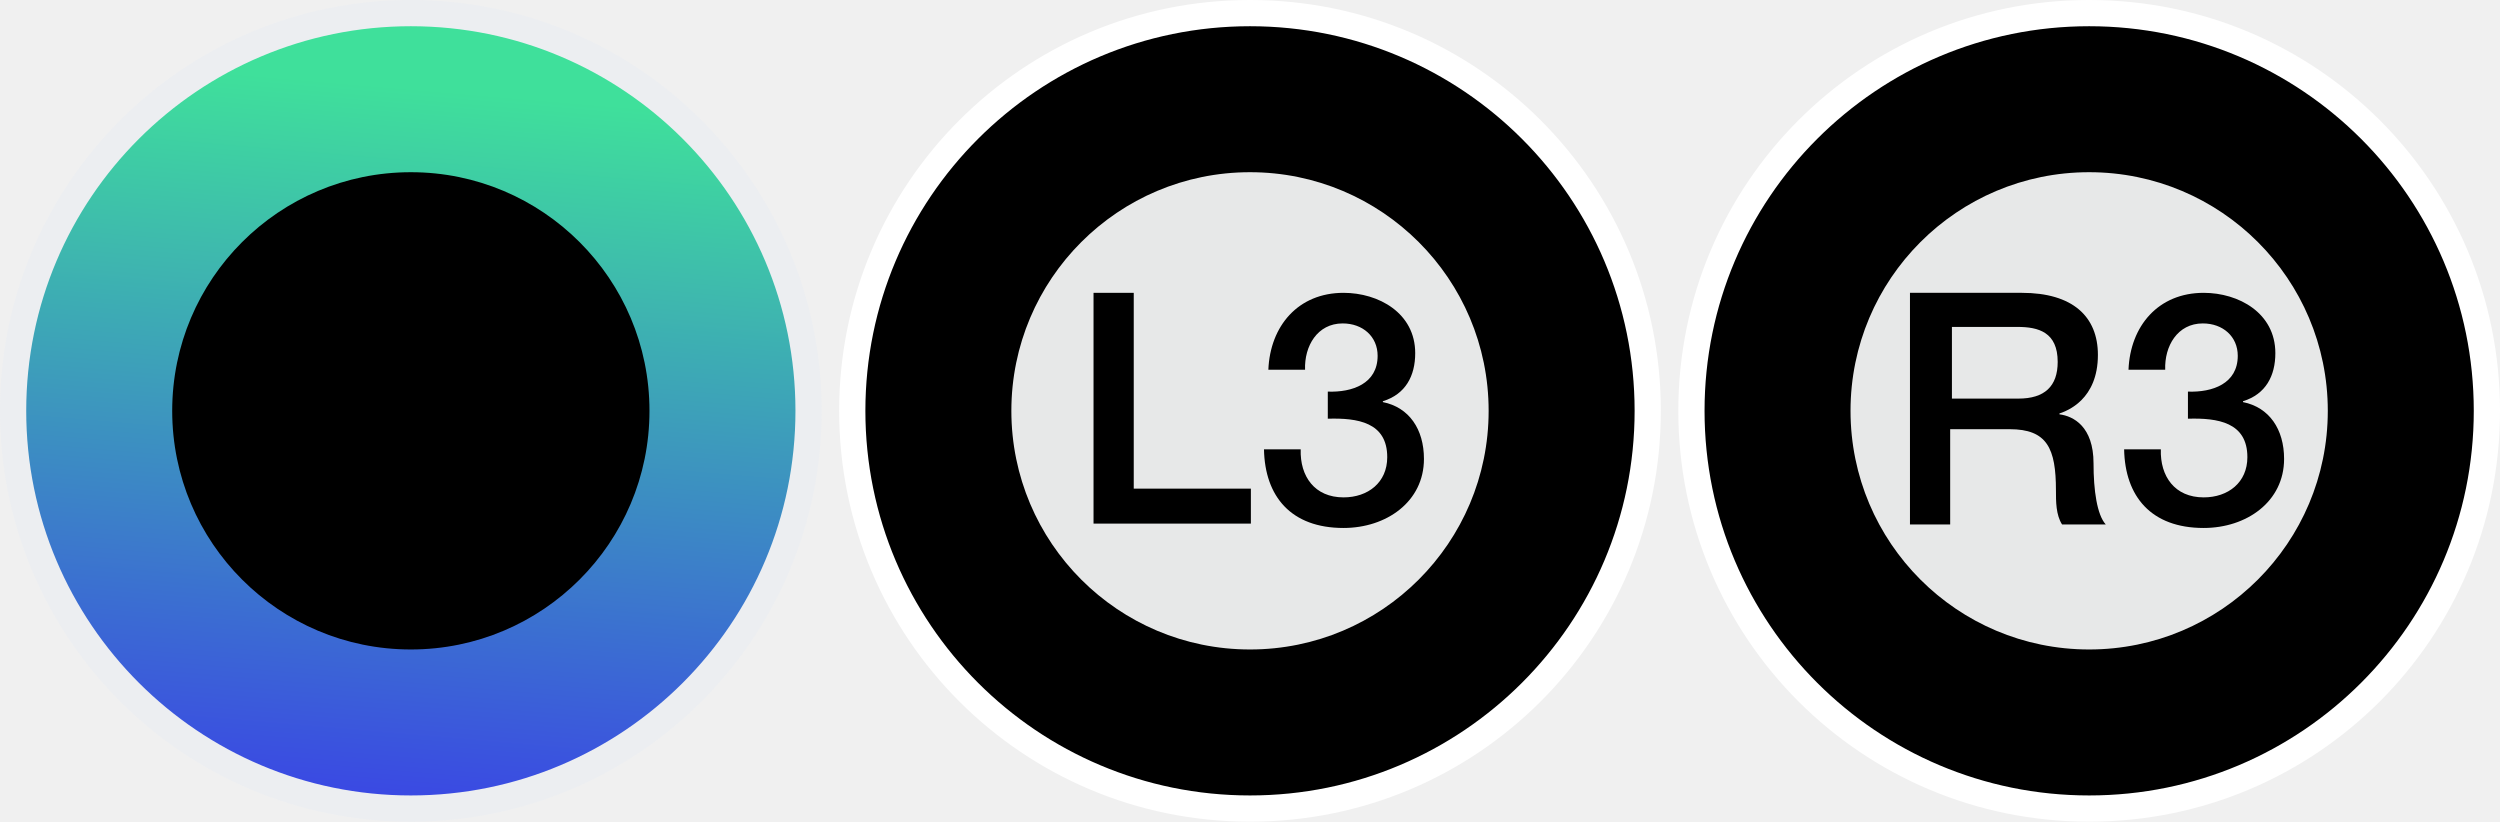
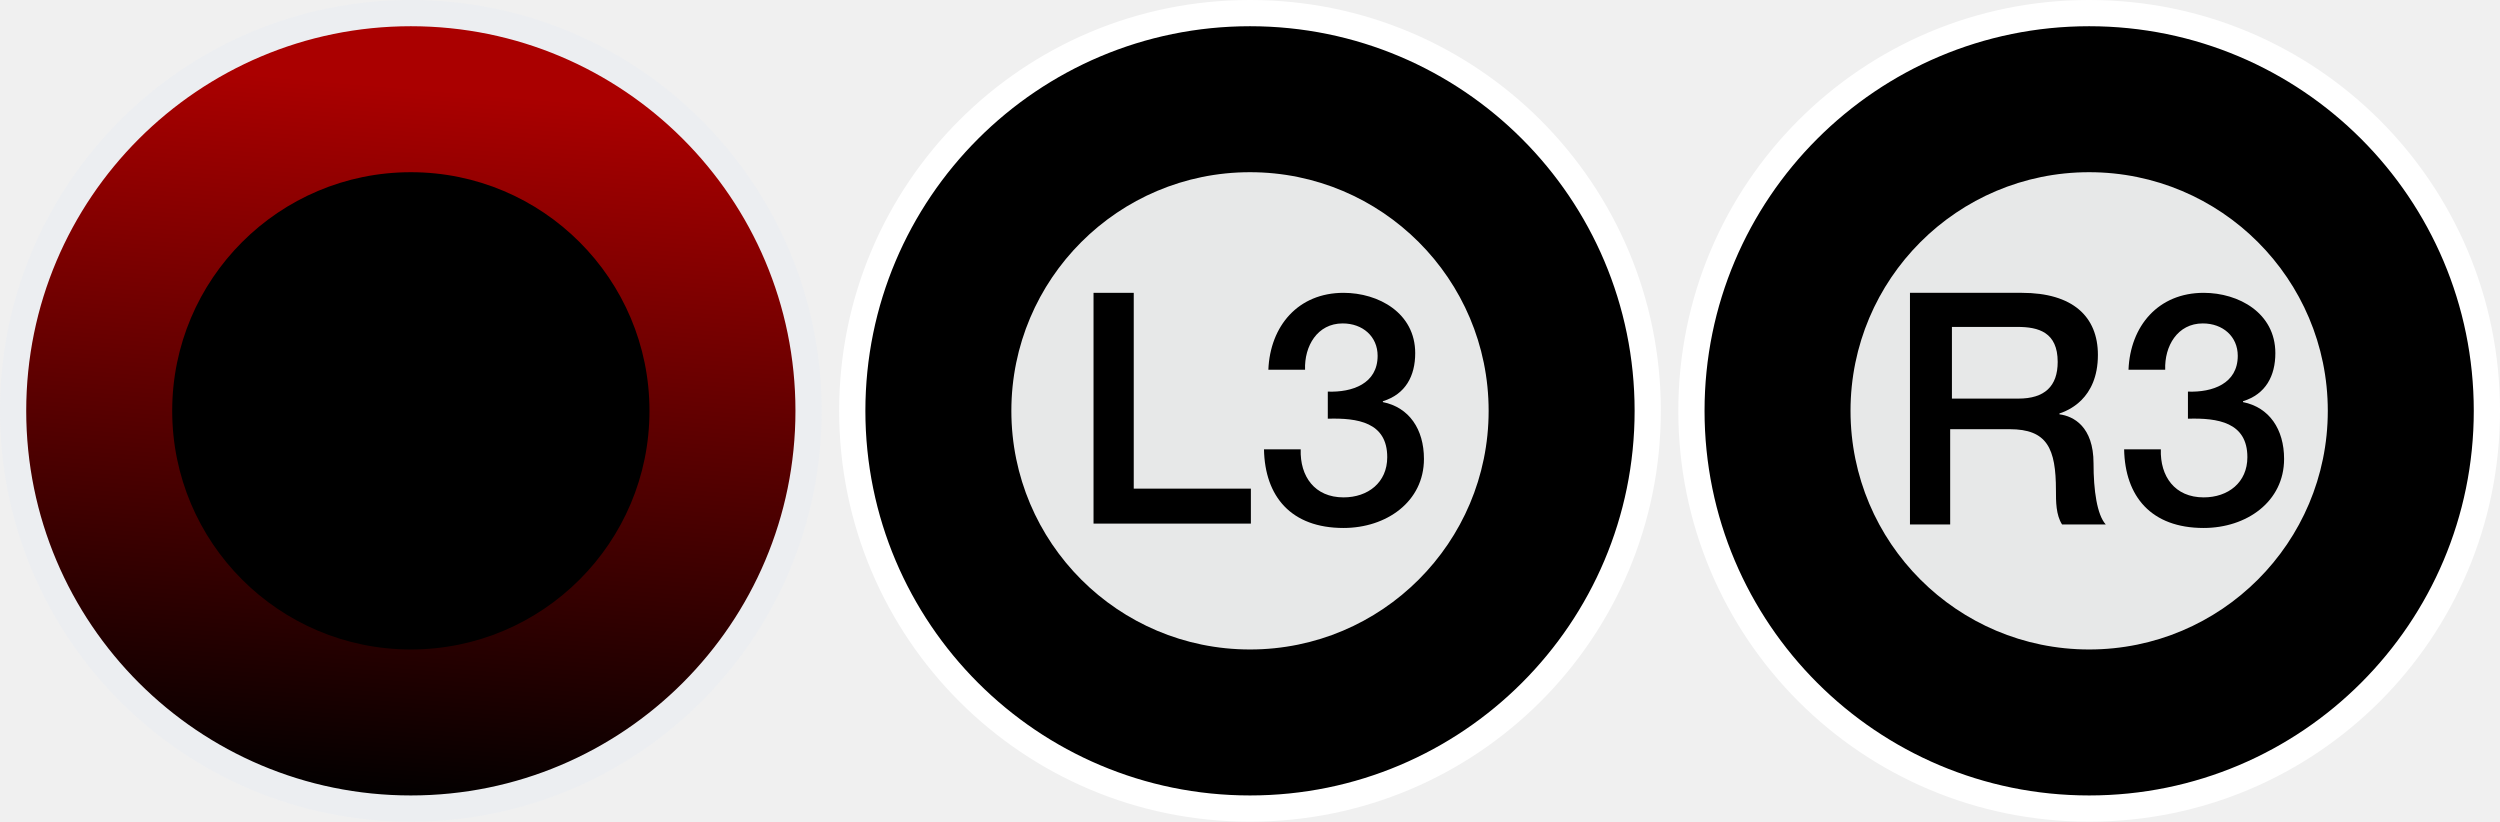
<svg xmlns="http://www.w3.org/2000/svg" version="1.1" id="Layer_1" x="0px" y="0px" width="286px" height="94px" viewBox="-816 494 286 94" style="enable-background:new -816 494 286 94;" xml:space="preserve">
  <defs id="defs2942" />
  <style type="text/css" id="style2885">
	.st0{fill:#C1272D;}
	.st1{fill:#CF2A32;}
	.st2{fill:#E02D39;}
	.st3{fill:#3ED8D2;}
	.st4{fill:#30D5CD;}
	.st5{fill:#1FD2C6;}
</style>
  <defs>
    <linearGradient id="MyGradient" gradientTransform="rotate(95)">
-       <stop offset="5%" stop-color="#3fe09b" />
-       <stop offset="95%" stop-color="#3a47e4" />
+       <stop offset="5%" stop-color="#aa0000" />
+       <stop offset="95%" stop-color="#000000" />
    </linearGradient>
  </defs>
  <g id="g2937">
    <g id="g2899">
      <g id="g2897">
        <g id="g2893">
          <path class="st0" d="M-769,586.5c-25.1,0-45.5-20.4-45.5-45.5s20.4-45.5,45.5-45.5s45.5,20.4,45.5,45.5S-743.9,586.5-769,586.5z      " id="path2887" style="fill:url(#MyGradient);fill-opacity:1" />
          <g id="g2891">
            <path class="st1" d="M-769,497c24.3,0,44,19.7,44,44s-19.7,44-44,44s-44-19.7-44-44S-793.3,497-769,497 M-769,494       c-26,0-47,21-47,47s21,47,47,47s47-21,47-47S-743,494-769,494L-769,494z" id="path2889" style="fill:#eceef1;fill-opacity:1" />
          </g>
        </g>
        <circle class="st2" cx="-769" cy="541" r="27.3" id="circle2895" style="fill:#000000;fill-opacity:1" />
      </g>
    </g>
    <g id="g2917">
      <g id="g2907">
        <path class="st3" d="M-673,586.5c-25.1,0-45.5-20.4-45.5-45.5s20.4-45.5,45.5-45.5s45.5,20.4,45.5,45.5S-647.9,586.5-673,586.5z" id="path2901" style="fill:#000000;fill-opacity:1" />
        <g id="g2905">
          <path class="st4" d="M-673,497c24.3,0,44,19.7,44,44s-19.7,44-44,44s-44-19.7-44-44S-697.3,497-673,497 M-673,494      c-26,0-47,21-47,47s21,47,47,47s47-21,47-47S-647,494-673,494L-673,494z" id="path2903" style="fill:#ffffff;fill-opacity:1" />
        </g>
      </g>
      <circle class="st5" cx="-673" cy="541" r="27.3" id="circle2909" style="fill:#e7e8e8;fill-opacity:1" />
      <g id="g2915">
        <path d="M-690.9,527.5h4.6v22.4h13.4v4h-18V527.5z" id="path2911" />
        <path d="M-664.1,538.8c2.8,0.1,5.7-0.9,5.7-4.1c0-2.2-1.7-3.7-4-3.7c-2.9,0-4.4,2.6-4.3,5.3h-4.2c0.2-5,3.4-8.8,8.6-8.8     c4,0,8.2,2.3,8.2,6.9c0,2.6-1.1,4.7-3.7,5.5v0.1c3,0.6,4.7,3.1,4.7,6.5c0,4.9-4.3,7.9-9.2,7.9c-6,0-9-3.6-9.1-9h4.2     c-0.1,3.1,1.6,5.5,4.9,5.5c2.8,0,5-1.7,5-4.6c0-4-3.4-4.5-6.8-4.4L-664.1,538.8L-664.1,538.8z" id="path2913" />
      </g>
    </g>
    <g id="g2935">
      <g id="g2925">
        <path class="st3" d="M-577,586.5c-25.1,0-45.5-20.4-45.5-45.5s20.4-45.5,45.5-45.5s45.5,20.4,45.5,45.5S-551.9,586.5-577,586.5z" id="path2919" style="fill:#000000;fill-opacity:1" />
        <g id="g2923">
          <path class="st4" d="M-577,497c24.3,0,44,19.7,44,44s-19.7,44-44,44s-44-19.7-44-44S-601.3,497-577,497 M-577,494      c-26,0-47,21-47,47s21,47,47,47s47-21,47-47S-551,494-577,494L-577,494z" id="path2921" style="fill:#ffffff;fill-opacity:1" />
        </g>
      </g>
      <circle class="st5" cx="-577" cy="541" r="27.3" id="circle2927" style="fill:#e7e8e8;fill-opacity:1" />
      <g id="g2933">
        <path d="M-597.3,527.5h12.6c5.8,0,8.7,2.7,8.7,7.1c0,5.1-3.5,6.4-4.4,6.7v0.1c1.6,0.2,3.9,1.4,3.9,5.6c0,3.1,0.4,5.9,1.4,7h-5     c-0.7-1.1-0.7-2.6-0.7-3.9c0-4.8-1-7-5.3-7h-6.8V554h-4.6v-26.5H-597.3z M-592.7,539.6h7.6c3,0,4.5-1.4,4.5-4.2     c0-3.4-2.2-4-4.6-4h-7.5V539.6z" id="path2929" />
        <path d="M-565.7,538.8c2.8,0.1,5.7-0.9,5.7-4.1c0-2.2-1.7-3.7-4-3.7c-2.9,0-4.4,2.6-4.3,5.3h-4.2c0.2-5,3.4-8.8,8.6-8.8     c4,0,8.2,2.3,8.2,6.9c0,2.6-1.1,4.7-3.7,5.5v0.1c3,0.6,4.7,3.1,4.7,6.5c0,4.9-4.3,7.9-9.2,7.9c-6,0-9-3.6-9.1-9h4.2     c-0.1,3.1,1.6,5.5,4.9,5.5c2.8,0,5-1.7,5-4.6c0-4-3.4-4.5-6.8-4.4L-565.7,538.8L-565.7,538.8z" id="path2931" />
      </g>
    </g>
  </g>
</svg>
